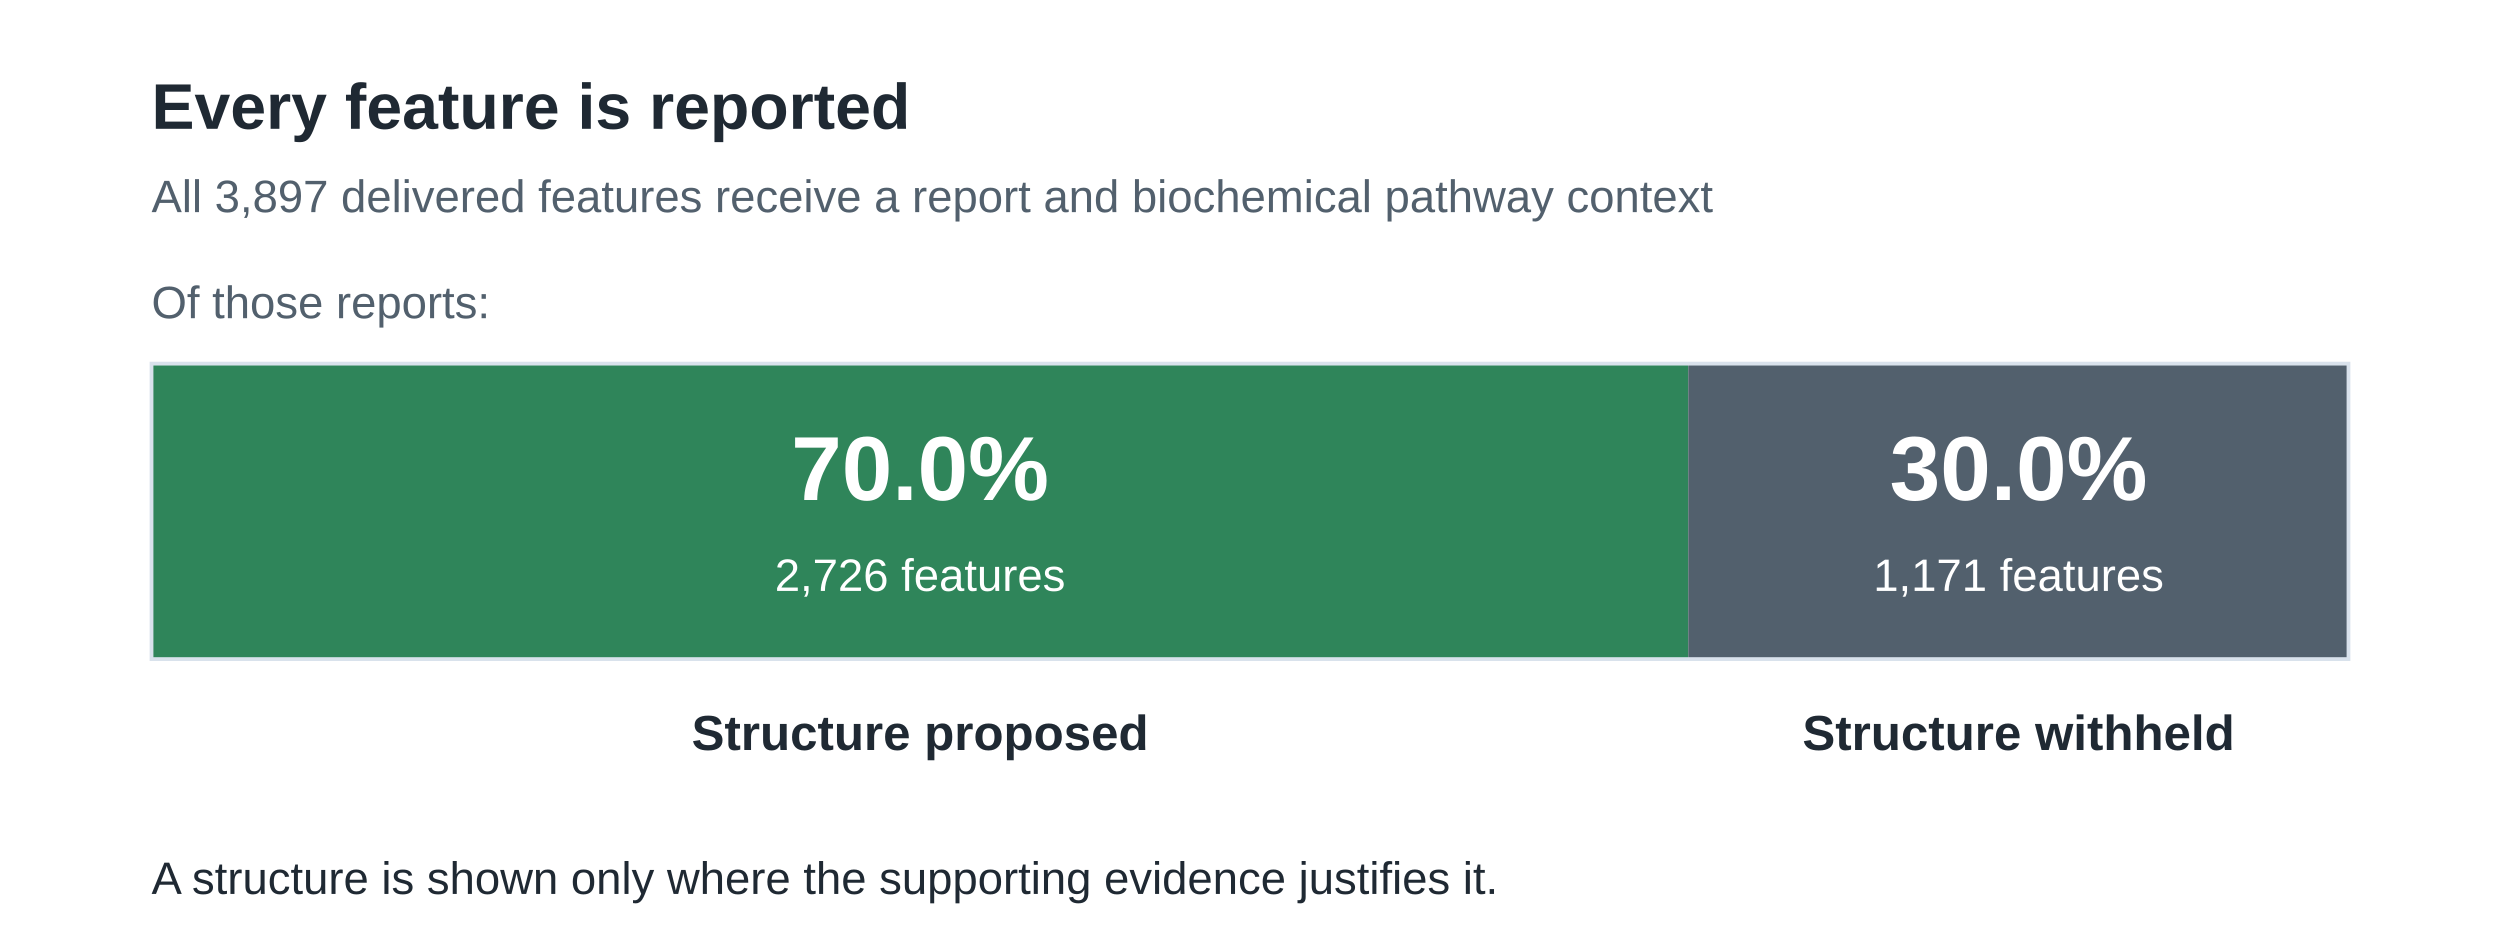
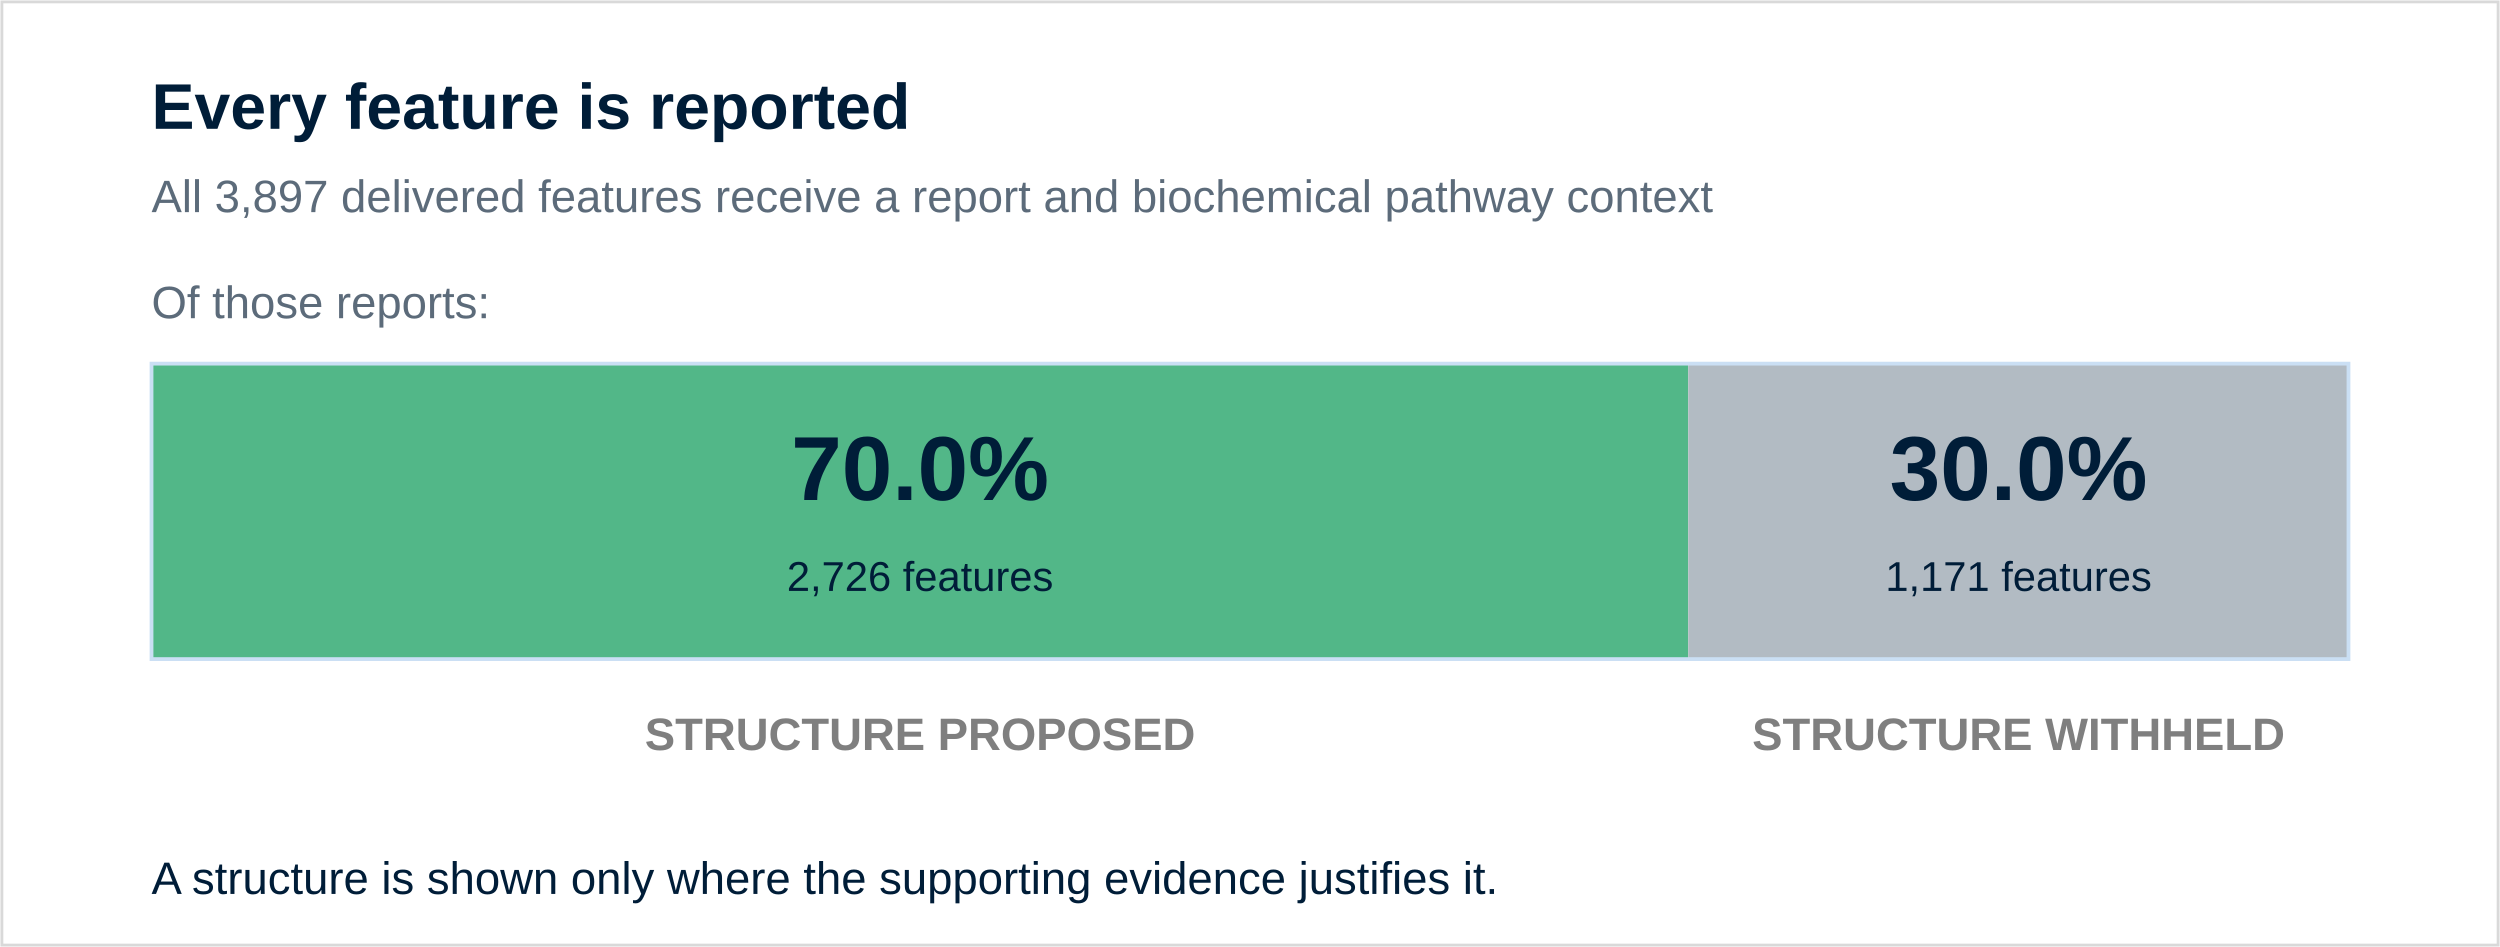
- <svg xmlns="http://www.w3.org/2000/svg" width="660" height="250" viewBox="0 0 660 250" font-family="Arial, Helvetica, sans-serif">
-   <rect width="660" height="250" fill="white" />
-   <text x="40.0" y="34.0" font-size="17" text-anchor="start" fill="#1f2933" font-weight="bold">Every feature is reported</text>
-   <text x="40.0" y="56.0" font-size="12" text-anchor="start" fill="#52606d">All 3,897 delivered features receive a report and biochemical pathway context</text>
-   <text x="40.0" y="84.0" font-size="12" text-anchor="start" fill="#52606d">Of those reports:</text>
-   <rect x="40.0" y="96" width="405.7" height="78" fill="#2f855a" />
-   <text x="242.9" y="132.0" font-size="24" text-anchor="middle" fill="#ffffff" font-weight="bold">70.0%</text>
-   <text x="242.9" y="156.0" font-size="12" text-anchor="middle" fill="#ffffff">2,726 features</text>
-   <text x="242.9" y="198.0" font-size="13" text-anchor="middle" fill="#1f2933" font-weight="bold">Structure proposed</text>
-   <rect x="445.7" y="96" width="174.3" height="78" fill="#52606d" />
-   <text x="532.9" y="132.0" font-size="24" text-anchor="middle" fill="#ffffff" font-weight="bold">30.0%</text>
-   <text x="532.9" y="156.0" font-size="12" text-anchor="middle" fill="#ffffff">1,171 features</text>
-   <text x="532.9" y="198.0" font-size="13" text-anchor="middle" fill="#1f2933" font-weight="bold">Structure withheld</text>
-   <rect x="40" y="96" width="580" height="78" fill="none" stroke="#d9e2ec" />
-   <text x="40.0" y="236.0" font-size="12" text-anchor="start" fill="#1f2933">A structure is shown only where the supporting evidence justifies it.</text>
+ <svg xmlns="http://www.w3.org/2000/svg" width="660" height="250" viewBox="0 0 660 250" font-family="Montserrat, Avenir Next, Segoe UI, Arial, sans-serif">
+   <rect width="660" height="250" fill="#FFFFFF" />
+   <rect x="0.5" y="0.5" width="659" height="249" fill="none" stroke="#D9D9D9" stroke-width="0.75" />
+   <text x="40.0" y="34.0" font-size="17" text-anchor="start" fill="#001D38" font-weight="bold">Every feature is reported</text>
+   <text x="40.0" y="56.0" font-size="12" text-anchor="start" fill="#5C6B7A">All 3,897 delivered features receive a report and biochemical pathway context</text>
+   <text x="40.0" y="84.0" font-size="12" text-anchor="start" fill="#5C6B7A">Of those reports:</text>
+   <rect x="40.0" y="96" width="405.7" height="78" fill="#52B788" />
+   <text x="242.9" y="132.0" font-size="24" text-anchor="middle" fill="#001D38" font-weight="bold">70.0%</text>
+   <text x="242.9" y="156.0" font-size="11" text-anchor="middle" fill="#001D38">2,726 features</text>
+   <text x="242.9" y="198.0" font-size="12" text-anchor="middle" fill="#7F7F7F" font-weight="bold">STRUCTURE PROPOSED</text>
+   <rect x="445.7" y="96" width="174.3" height="78" fill="#B2BBC3" />
+   <text x="532.9" y="132.0" font-size="24" text-anchor="middle" fill="#001D38" font-weight="bold">30.0%</text>
+   <text x="532.9" y="156.0" font-size="11" text-anchor="middle" fill="#001D38">1,171 features</text>
+   <text x="532.9" y="198.0" font-size="12" text-anchor="middle" fill="#7F7F7F" font-weight="bold">STRUCTURE WITHHELD</text>
+   <rect x="40" y="96" width="580" height="78" fill="none" stroke="#CADFF4" />
+   <text x="40.0" y="236.0" font-size="12" text-anchor="start" fill="#001D38">A structure is shown only where the supporting evidence justifies it.</text>
</svg>
